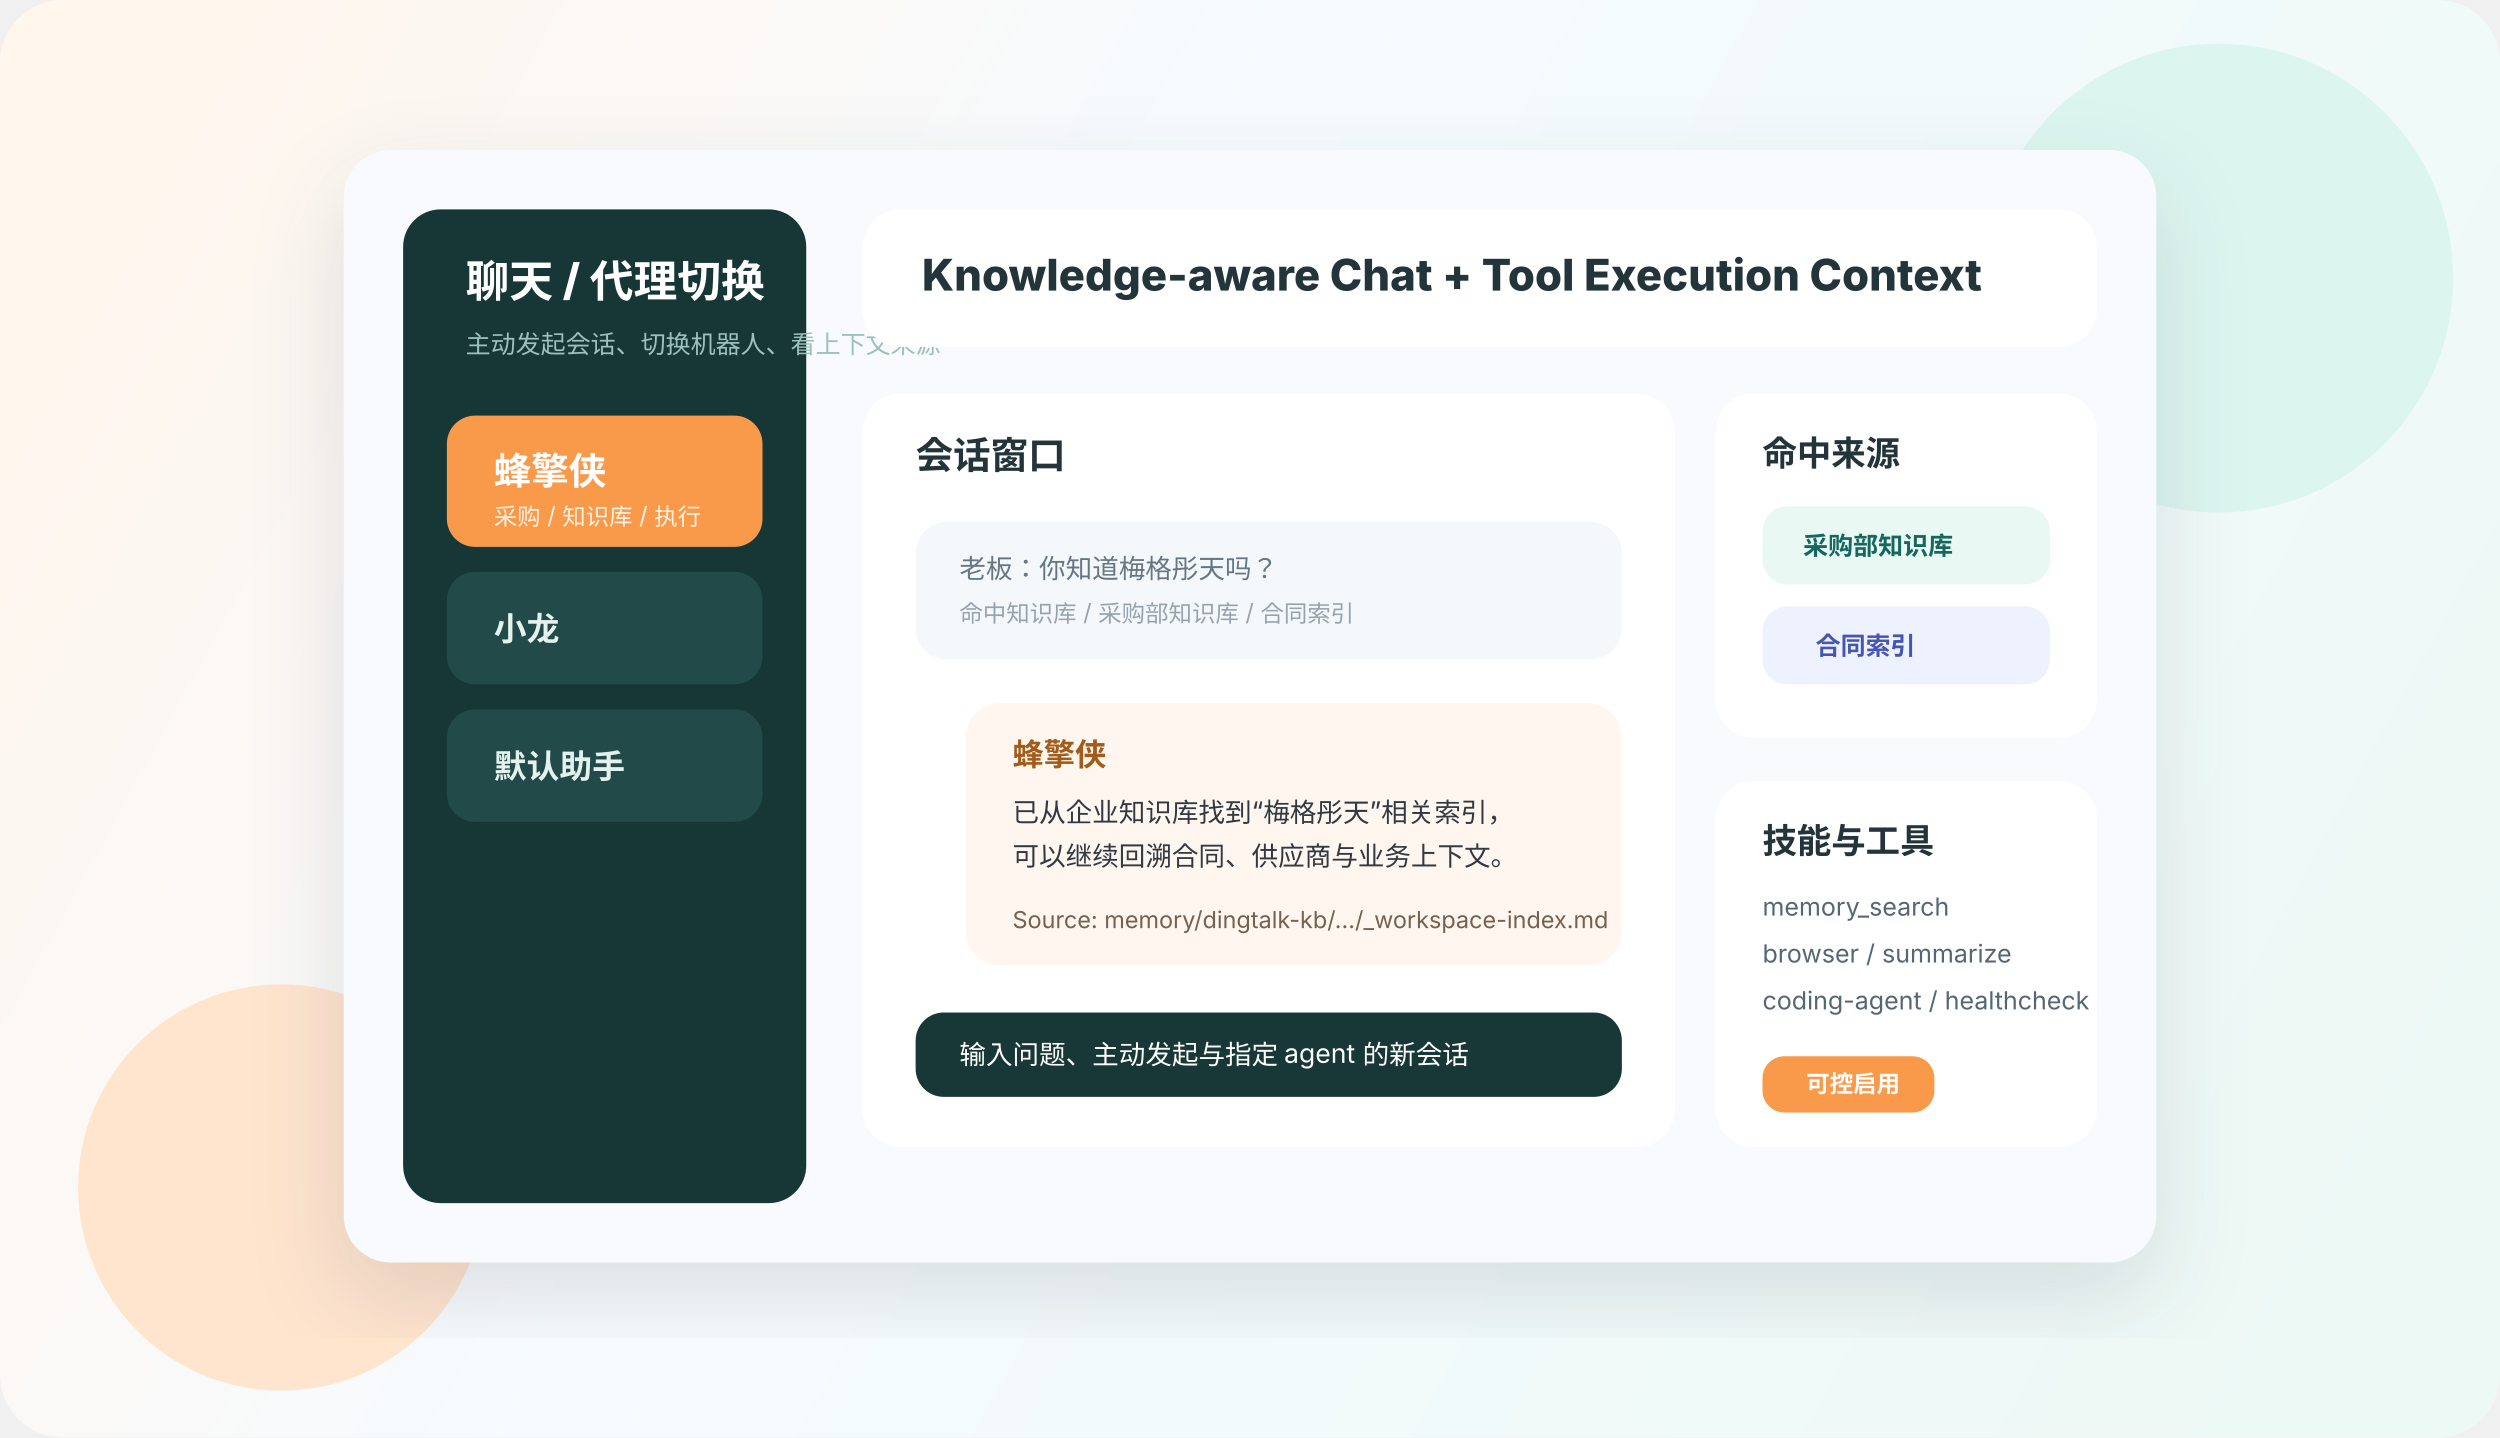
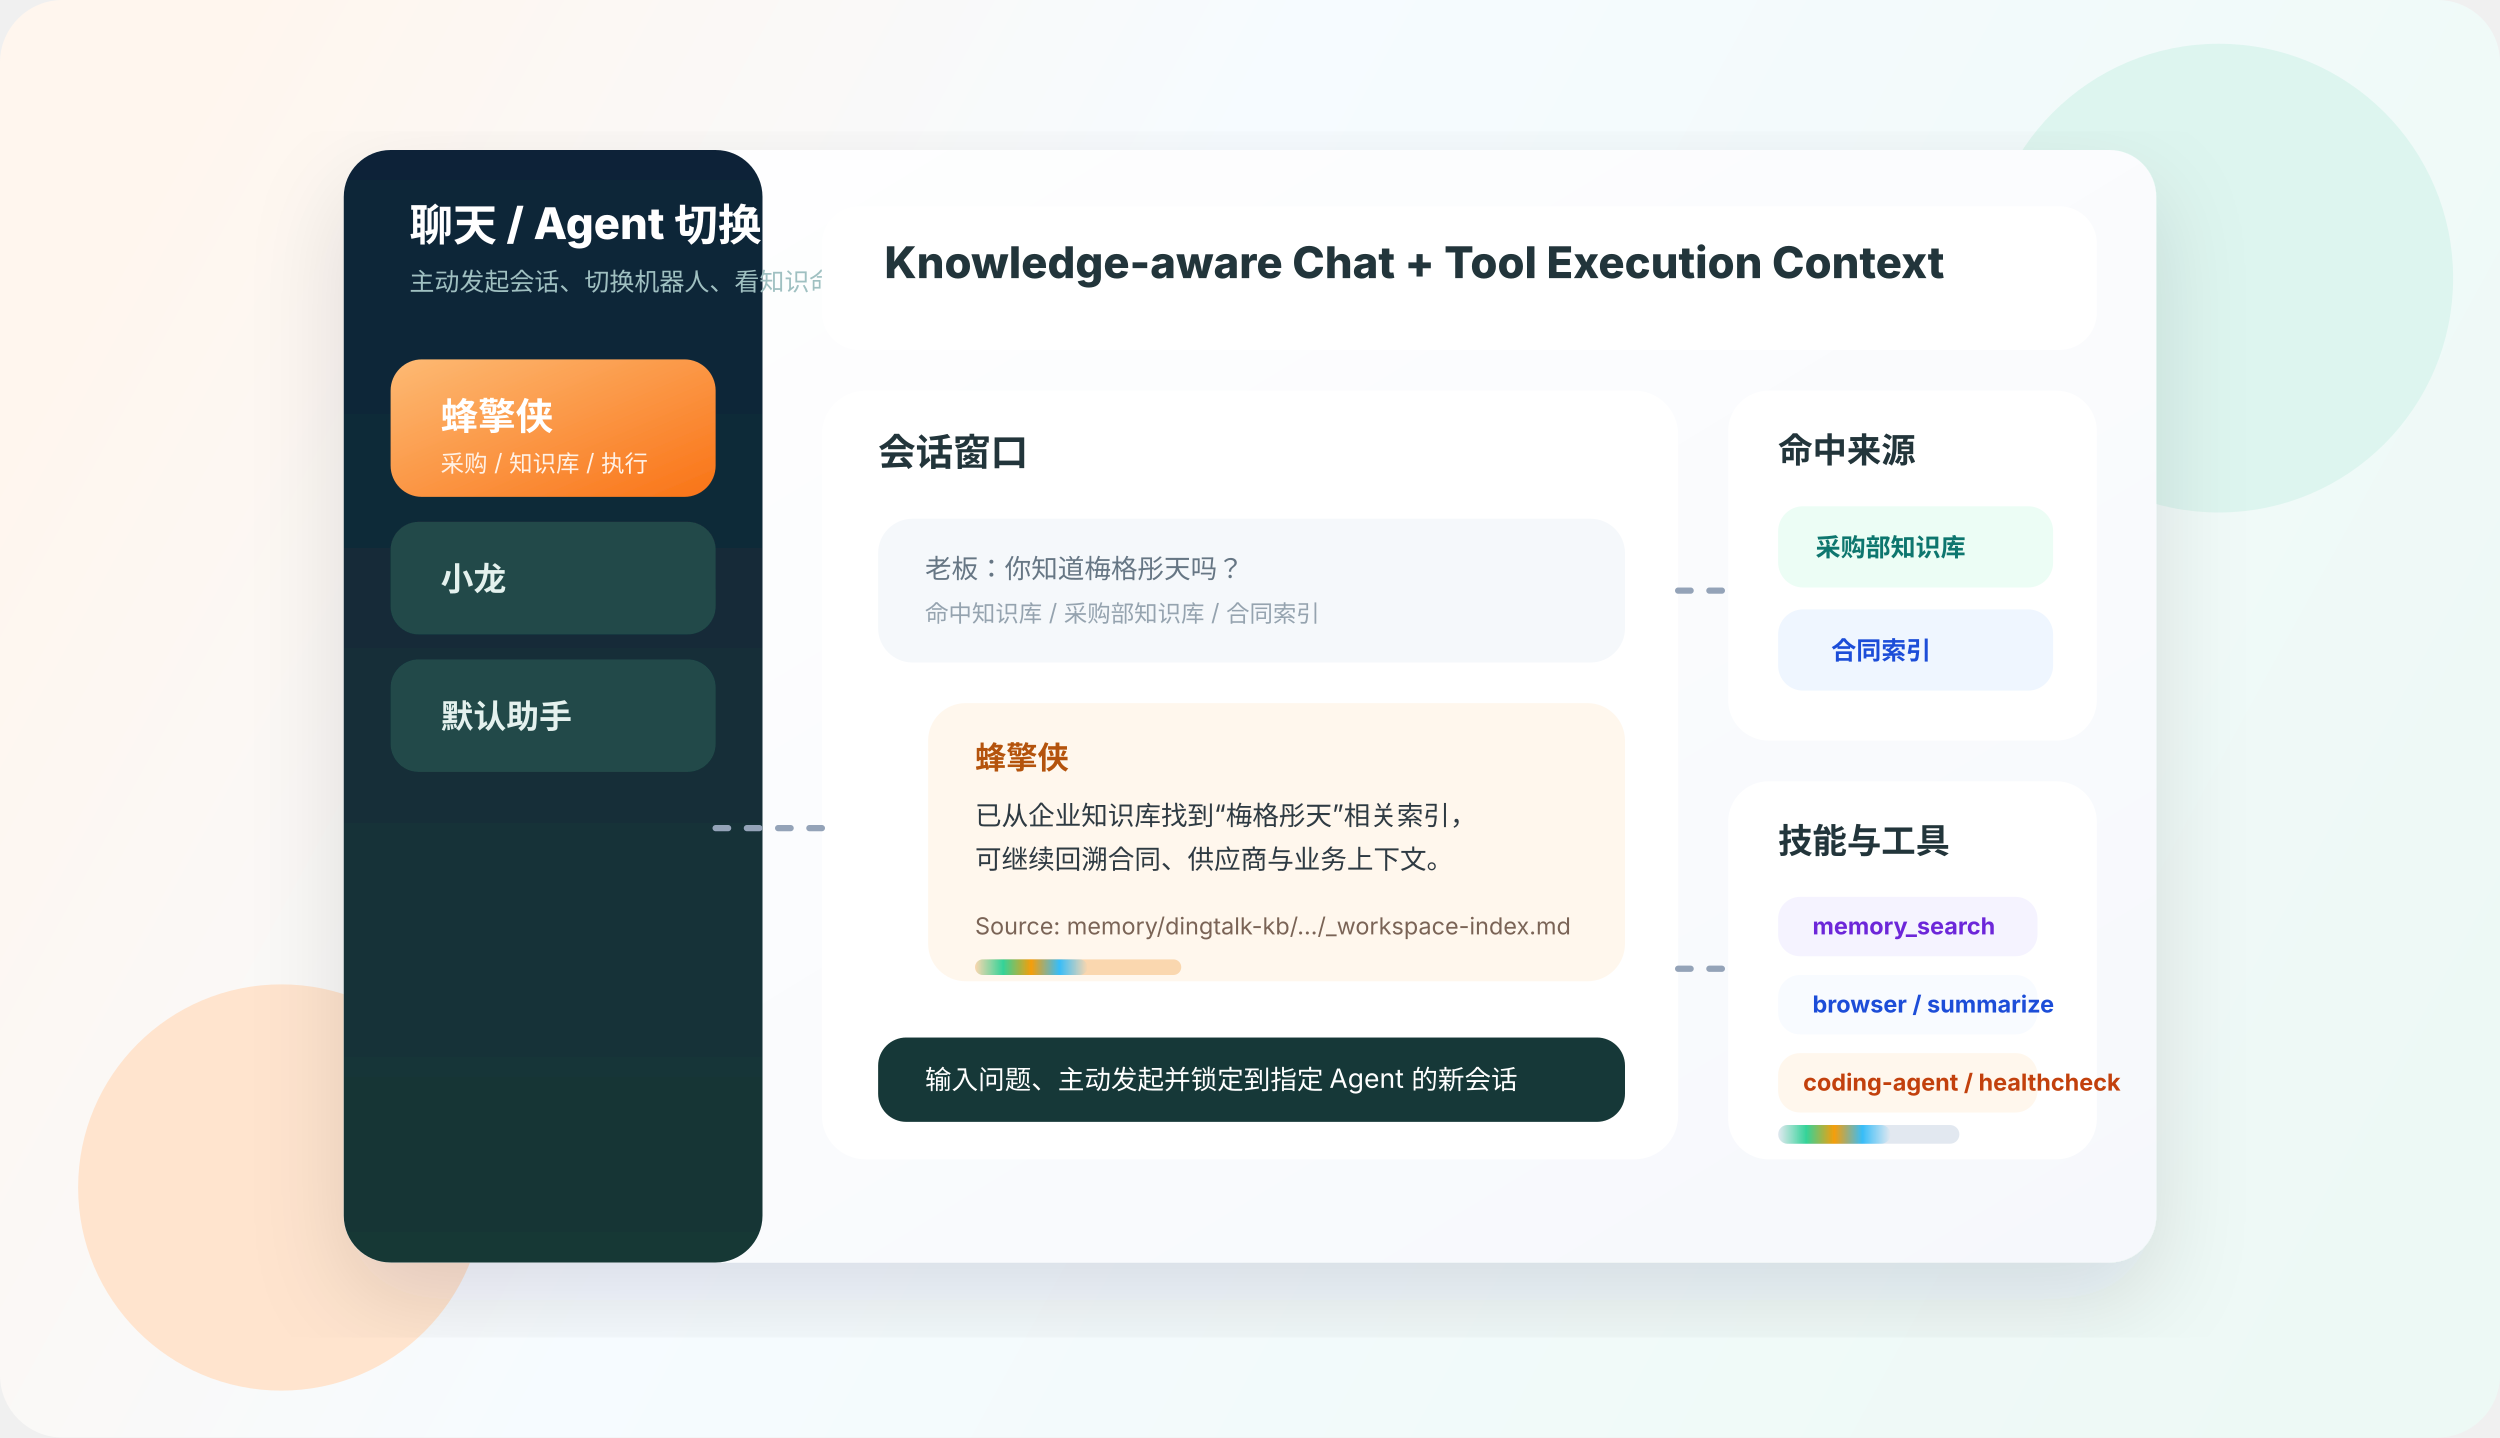
<svg xmlns="http://www.w3.org/2000/svg" width="1600" height="920" viewBox="0 0 1600 920" fill="none">
  <defs>
-     <linearGradient id="bg3" x1="104" y1="92" x2="1500" y2="856" gradientUnits="userSpaceOnUse">
+     <linearGradient id="bg" x1="104" y1="92" x2="1500" y2="856" gradientUnits="userSpaceOnUse">
      <stop stop-color="#FFF6EE" />
      <stop offset="0.38" stop-color="#F6FBFF" />
      <stop offset="1" stop-color="#EDF9F5" />
    </linearGradient>
-     <filter id="shadow3" x="162" y="60" width="1276" height="796" filterUnits="userSpaceOnUse" color-interpolation-filters="sRGB">
-       <feFlood flood-opacity="0" result="BackgroundImageFix" />
-       <feColorMatrix in="SourceAlpha" type="matrix" values="0 0 0 0 0 0 0 0 0 0 0 0 0 0 0 0 0 0 127 0" result="hardAlpha" />
-       <feOffset dy="24" />
-       <feGaussianBlur stdDeviation="30" />
-       <feColorMatrix type="matrix" values="0 0 0 0 0.086 0 0 0 0 0.125 0 0 0 0 0.184 0 0 0 0.12 0" />
-       <feBlend mode="normal" in2="BackgroundImageFix" result="effect1_dropShadow_0_1" />
-       <feBlend mode="normal" in="SourceGraphic" in2="effect1_dropShadow_0_1" result="shape" />
+     <linearGradient id="shell" x1="0" y1="0" x2="1" y2="1">
+       <stop stop-color="#FFFFFF" />
+       <stop offset="1" stop-color="#F6F8FC" />
+     </linearGradient>
+     <linearGradient id="sidebar" x1="0" y1="0" x2="0" y2="1">
+       <stop stop-color="#0F2439" />
+       <stop offset="1" stop-color="#163736" />
+     </linearGradient>
+     <linearGradient id="orange" x1="0" y1="0" x2="1" y2="1">
+       <stop stop-color="#FDBA74" />
+       <stop offset="1" stop-color="#F97316" />
+     </linearGradient>
+     <linearGradient id="green" x1="0" y1="0" x2="1" y2="1">
+       <stop stop-color="#6EE7B7" />
+       <stop offset="1" stop-color="#0F766E" />
+     </linearGradient>
+     <linearGradient id="blue" x1="0" y1="0" x2="1" y2="1">
+       <stop stop-color="#93C5FD" />
+       <stop offset="1" stop-color="#2563EB" />
+     </linearGradient>
+     <linearGradient id="flow" x1="0" y1="0" x2="1" y2="0">
+       <stop stop-color="#34D399" stop-opacity="0" />
+       <stop offset="0.25" stop-color="#34D399" />
+       <stop offset="0.5" stop-color="#F59E0B" />
+       <stop offset="0.75" stop-color="#38BDF8" />
+       <stop offset="1" stop-color="#38BDF8" stop-opacity="0" />
+     </linearGradient>
+     <filter id="shadow" x="162" y="60" width="1276" height="796" filterUnits="userSpaceOnUse" color-interpolation-filters="sRGB">
+       <feDropShadow dx="0" dy="24" stdDeviation="30" flood-color="#0F172A" flood-opacity="0.12" />
    </filter>
  </defs>
-   <rect width="1600" height="920" rx="40" fill="url(#bg3)" />
-   <circle cx="1420" cy="178" r="150" fill="#DDF5EF" />
-   <circle cx="180" cy="760" r="130" fill="#FFE4CE" />
-   <g filter="url(#shadow3)">
-     <rect x="220" y="96" width="1160" height="712" rx="30" fill="#F8FAFD" />
-     <rect x="258" y="134" width="258" height="636" rx="24" fill="#163736" />
-     <text x="298" y="190" fill="#FFFFFF" font-size="28" font-weight="800" font-family="ui-sans-serif, -apple-system, BlinkMacSystemFont, 'Segoe UI', sans-serif">聊天 / 代理切换</text>
-     <text x="298" y="226" fill="#9CC0BC" font-size="16" font-family="ui-sans-serif, -apple-system, BlinkMacSystemFont, 'Segoe UI', sans-serif">主动发起会话、切换机器人、看上下文来源</text>
-     <rect x="286" y="266" width="202" height="84" rx="18" fill="#F99A4B" />
-     <text x="316" y="310" fill="#FFFFFF" font-size="24" font-weight="800" font-family="ui-sans-serif, -apple-system, BlinkMacSystemFont, 'Segoe UI', sans-serif">蜂擎侠</text>
-     <text x="316" y="336" fill="#FFF2E5" font-size="15" font-family="ui-sans-serif, -apple-system, BlinkMacSystemFont, 'Segoe UI', sans-serif">采购 / 知识库 / 执行</text>
-     <rect x="286" y="366" width="202" height="72" rx="18" fill="#214A49" />
-     <text x="316" y="410" fill="#E4F1EE" font-size="21" font-weight="700" font-family="ui-sans-serif, -apple-system, BlinkMacSystemFont, 'Segoe UI', sans-serif">小龙</text>
-     <rect x="286" y="454" width="202" height="72" rx="18" fill="#214A49" />
-     <text x="316" y="498" fill="#E4F1EE" font-size="21" font-weight="700" font-family="ui-sans-serif, -apple-system, BlinkMacSystemFont, 'Segoe UI', sans-serif">默认助手</text>
-     <rect x="552" y="134" width="790" height="88" rx="24" fill="#FFFFFF" />
-     <text x="590" y="186" fill="#23353A" font-size="28" font-weight="800" font-family="ui-sans-serif, -apple-system, BlinkMacSystemFont, 'Segoe UI', sans-serif">Knowledge-aware Chat + Tool Execution Context</text>
-     <rect x="552" y="252" width="520" height="482" rx="24" fill="#FFFFFF" />
-     <text x="586" y="300" fill="#23353A" font-size="24" font-weight="800" font-family="ui-sans-serif, -apple-system, BlinkMacSystemFont, 'Segoe UI', sans-serif">会话窗口</text>
-     <rect x="586" y="334" width="452" height="88" rx="20" fill="#F5F8FB" />
-     <text x="614" y="370" fill="#667684" font-size="17" font-family="ui-sans-serif, -apple-system, BlinkMacSystemFont, 'Segoe UI', sans-serif">老板：你知道梅格彤天吗？</text>
-     <text x="614" y="398" fill="#95A3AF" font-size="15" font-family="ui-sans-serif, -apple-system, BlinkMacSystemFont, 'Segoe UI', sans-serif">命中知识库 / 采购部知识库 / 合同索引</text>
-     <rect x="618" y="450" width="420" height="168" rx="22" fill="#FFF7EF" />
-     <text x="648" y="490" fill="#A35B1A" font-size="20" font-weight="800" font-family="ui-sans-serif, -apple-system, BlinkMacSystemFont, 'Segoe UI', sans-serif">蜂擎侠</text>
-     <text x="648" y="526" fill="#2F3A43" font-size="17" font-family="ui-sans-serif, -apple-system, BlinkMacSystemFont, 'Segoe UI', sans-serif">已从企业知识库找到“梅格彤天”相关索引，</text>
-     <text x="648" y="554" fill="#2F3A43" font-size="17" font-family="ui-sans-serif, -apple-system, BlinkMacSystemFont, 'Segoe UI', sans-serif">可以继续回溯合同、供应商与业务上下文。</text>
-     <text x="648" y="594" fill="#766050" font-size="15" font-family="ui-sans-serif, -apple-system, BlinkMacSystemFont, 'Segoe UI', sans-serif">Source: memory/dingtalk-kb/.../_workspace-index.md</text>
-     <rect x="586" y="648" width="452" height="54" rx="18" fill="#173837" />
-     <text x="614" y="681" fill="#FFFFFF" font-size="17" font-family="ui-sans-serif, -apple-system, BlinkMacSystemFont, 'Segoe UI', sans-serif">输入问题、主动发起与指定 agent 的新会话</text>
-     <rect x="1098" y="252" width="244" height="220" rx="24" fill="#FFFFFF" />
-     <text x="1128" y="298" fill="#23353A" font-size="22" font-weight="800" font-family="ui-sans-serif, -apple-system, BlinkMacSystemFont, 'Segoe UI', sans-serif">命中来源</text>
-     <rect x="1128" y="324" width="184" height="50" rx="16" fill="#EAF8F4" />
-     <text x="1154" y="355" fill="#14685E" font-size="16" font-weight="700" font-family="ui-sans-serif, -apple-system, BlinkMacSystemFont, 'Segoe UI', sans-serif">采购部知识库</text>
-     <rect x="1128" y="388" width="184" height="50" rx="16" fill="#EEF2FF" />
-     <text x="1162" y="419" fill="#4654B3" font-size="16" font-weight="700" font-family="ui-sans-serif, -apple-system, BlinkMacSystemFont, 'Segoe UI', sans-serif">合同索引</text>
-     <rect x="1098" y="500" width="244" height="234" rx="24" fill="#FFFFFF" />
-     <text x="1128" y="546" fill="#23353A" font-size="22" font-weight="800" font-family="ui-sans-serif, -apple-system, BlinkMacSystemFont, 'Segoe UI', sans-serif">技能与工具</text>
-     <text x="1128" y="586" fill="#566674" font-size="16" font-family="ui-sans-serif, -apple-system, BlinkMacSystemFont, 'Segoe UI', sans-serif">memory_search</text>
-     <text x="1128" y="616" fill="#566674" font-size="16" font-family="ui-sans-serif, -apple-system, BlinkMacSystemFont, 'Segoe UI', sans-serif">browser / summarize</text>
-     <text x="1128" y="646" fill="#566674" font-size="16" font-family="ui-sans-serif, -apple-system, BlinkMacSystemFont, 'Segoe UI', sans-serif">coding-agent / healthcheck</text>
-     <rect x="1128" y="676" width="110" height="36" rx="14" fill="#F99A4B" />
-     <text x="1156" y="699" fill="#FFFFFF" font-size="15" font-weight="700" font-family="ui-sans-serif, -apple-system, BlinkMacSystemFont, 'Segoe UI', sans-serif">可控启用</text>
+   <rect width="1600" height="920" rx="40" fill="url(#bg)" />
+   <circle cx="1420" cy="178" r="150" fill="#DDF5EF">
+     <animate attributeName="r" values="140;160;140" dur="8s" repeatCount="indefinite" />
+   </circle>
+   <circle cx="180" cy="760" r="130" fill="#FFE4CE">
+     <animate attributeName="r" values="122;138;122" dur="7s" repeatCount="indefinite" />
+   </circle>
+   <g filter="url(#shadow)">
+     <rect x="220" y="96" width="1160" height="712" rx="30" fill="url(#shell)" />
+     <rect x="220" y="96" width="268" height="712" rx="30" fill="url(#sidebar)" />
+     <text x="262" y="154" fill="#FFFFFF" font-size="28" font-weight="800" font-family="ui-sans-serif, -apple-system, BlinkMacSystemFont, 'Segoe UI', sans-serif">聊天 / Agent 切换</text>
+     <text x="262" y="186" fill="#9FC0C1" font-size="16" font-family="ui-sans-serif, -apple-system, BlinkMacSystemFont, 'Segoe UI', sans-serif">主动发起会话、切换机器人、看知识命中和工具上下文</text>
+     <g>
+       <animateTransform attributeName="transform" type="translate" values="0 0;0 -2;0 0" dur="5.2s" repeatCount="indefinite" />
+       <rect x="250" y="230" width="208" height="88" rx="20" fill="url(#orange)" />
+       <text x="282" y="275" fill="#FFFFFF" font-size="24" font-weight="800" font-family="ui-sans-serif, -apple-system, BlinkMacSystemFont, 'Segoe UI', sans-serif">蜂擎侠</text>
+       <text x="282" y="302" fill="#FFF1E5" font-size="15" font-family="ui-sans-serif, -apple-system, BlinkMacSystemFont, 'Segoe UI', sans-serif">采购 / 知识库 / 执行</text>
+     </g>
+     <rect x="250" y="334" width="208" height="72" rx="18" fill="#214A49" />
+     <text x="282" y="378" fill="#E4F1EE" font-size="21" font-weight="700" font-family="ui-sans-serif, -apple-system, BlinkMacSystemFont, 'Segoe UI', sans-serif">小龙</text>
+     <rect x="250" y="422" width="208" height="72" rx="18" fill="#214A49" />
+     <text x="282" y="466" fill="#E4F1EE" font-size="21" font-weight="700" font-family="ui-sans-serif, -apple-system, BlinkMacSystemFont, 'Segoe UI', sans-serif">默认助手</text>
+     <rect x="526" y="132" width="816" height="92" rx="24" fill="#FFFFFF" />
+     <text x="566" y="178" fill="#23353A" font-size="28" font-weight="800" font-family="ui-sans-serif, -apple-system, BlinkMacSystemFont, 'Segoe UI', sans-serif">Knowledge-aware Chat + Tool Execution Context</text>
+     <rect x="526" y="250" width="548" height="492" rx="28" fill="#FFFFFF" />
+     <text x="562" y="298" fill="#23353A" font-size="24" font-weight="800" font-family="ui-sans-serif, -apple-system, BlinkMacSystemFont, 'Segoe UI', sans-serif">会话窗口</text>
+     <rect x="562" y="332" width="478" height="92" rx="22" fill="#F5F8FB" />
+     <text x="592" y="370" fill="#667684" font-size="17" font-family="ui-sans-serif, -apple-system, BlinkMacSystemFont, 'Segoe UI', sans-serif">老板：你知道梅格彤天吗？</text>
+     <text x="592" y="398" fill="#95A3AF" font-size="15" font-family="ui-sans-serif, -apple-system, BlinkMacSystemFont, 'Segoe UI', sans-serif">命中知识库 / 采购部知识库 / 合同索引</text>
+     <g>
+       <animateTransform attributeName="transform" type="translate" values="0 0;0 -2;0 0" dur="5.8s" repeatCount="indefinite" />
+       <rect x="594" y="450" width="446" height="178" rx="24" fill="#FFF7ED" />
+       <text x="624" y="492" fill="#B45309" font-size="20" font-weight="800" font-family="ui-sans-serif, -apple-system, BlinkMacSystemFont, 'Segoe UI', sans-serif">蜂擎侠</text>
+       <text x="624" y="528" fill="#2F3A43" font-size="17" font-family="ui-sans-serif, -apple-system, BlinkMacSystemFont, 'Segoe UI', sans-serif">已从企业知识库找到“梅格彤天”相关索引，</text>
+       <text x="624" y="556" fill="#2F3A43" font-size="17" font-family="ui-sans-serif, -apple-system, BlinkMacSystemFont, 'Segoe UI', sans-serif">可继续回溯合同、供应商与业务上下文。</text>
+       <text x="624" y="598" fill="#7A6456" font-size="15" font-family="ui-sans-serif, -apple-system, BlinkMacSystemFont, 'Segoe UI', sans-serif">Source: memory/dingtalk-kb/.../_workspace-index.md</text>
+       <rect x="624" y="614" width="132" height="10" rx="5" fill="#FAD7AF" />
+       <rect x="624" y="614" width="72" height="10" rx="5" fill="url(#flow)">
+         <animate attributeName="x" values="624;684;624" dur="4.6s" repeatCount="indefinite" />
+       </rect>
+     </g>
+     <rect x="562" y="664" width="478" height="54" rx="18" fill="#173837" />
+     <text x="592" y="697" fill="#FFFFFF" font-size="17" font-family="ui-sans-serif, -apple-system, BlinkMacSystemFont, 'Segoe UI', sans-serif">输入问题、主动发起并锁定到指定 Agent 的新会话</text>
+     <rect x="1106" y="250" width="236" height="224" rx="26" fill="#FFFFFF" />
+     <text x="1138" y="296" fill="#23353A" font-size="22" font-weight="800" font-family="ui-sans-serif, -apple-system, BlinkMacSystemFont, 'Segoe UI', sans-serif">命中来源</text>
+     <rect x="1138" y="324" width="176" height="52" rx="16" fill="#ECFDF5" />
+     <text x="1162" y="356" fill="#0F766E" font-size="16" font-weight="800" font-family="ui-sans-serif, -apple-system, BlinkMacSystemFont, 'Segoe UI', sans-serif">采购部知识库</text>
+     <rect x="1138" y="390" width="176" height="52" rx="16" fill="#EFF6FF" />
+     <text x="1172" y="422" fill="#1D4ED8" font-size="16" font-weight="800" font-family="ui-sans-serif, -apple-system, BlinkMacSystemFont, 'Segoe UI', sans-serif">合同索引</text>
+     <rect x="1106" y="500" width="236" height="242" rx="26" fill="#FFFFFF" />
+     <text x="1138" y="546" fill="#23353A" font-size="22" font-weight="800" font-family="ui-sans-serif, -apple-system, BlinkMacSystemFont, 'Segoe UI', sans-serif">技能与工具</text>
+     <rect x="1138" y="574" width="166" height="38" rx="14" fill="#F5F3FF" />
+     <text x="1160" y="598" fill="#6D28D9" font-size="15" font-weight="700" font-family="ui-sans-serif, -apple-system, BlinkMacSystemFont, 'Segoe UI', sans-serif">memory_search</text>
+     <rect x="1138" y="624" width="166" height="38" rx="14" fill="#F8FBFF" />
+     <text x="1160" y="648" fill="#1D4ED8" font-size="15" font-weight="700" font-family="ui-sans-serif, -apple-system, BlinkMacSystemFont, 'Segoe UI', sans-serif">browser / summarize</text>
+     <rect x="1138" y="674" width="166" height="38" rx="14" fill="#FFF7ED" />
+     <text x="1154" y="698" fill="#C2410C" font-size="15" font-weight="700" font-family="ui-sans-serif, -apple-system, BlinkMacSystemFont, 'Segoe UI', sans-serif">coding-agent / healthcheck</text>
+     <rect x="1138" y="720" width="116" height="12" rx="6" fill="#E2E8F0" />
+     <rect x="1138" y="720" width="72" height="12" rx="6" fill="url(#flow)">
+       <animate attributeName="x" values="1138;1180;1138" dur="4.8s" repeatCount="indefinite" />
+     </rect>
+     <path d="M458 530H526" stroke="#94A3B8" stroke-width="4" stroke-linecap="round" stroke-dasharray="8 12">
+       <animate attributeName="stroke-dashoffset" values="0;-40" dur="2.4s" repeatCount="indefinite" />
+     </path>
+     <path d="M1074 378H1106" stroke="#94A3B8" stroke-width="4" stroke-linecap="round" stroke-dasharray="8 12">
+       <animate attributeName="stroke-dashoffset" values="0;-40" dur="2s" repeatCount="indefinite" />
+     </path>
+     <path d="M1074 620H1106" stroke="#94A3B8" stroke-width="4" stroke-linecap="round" stroke-dasharray="8 12">
+       <animate attributeName="stroke-dashoffset" values="0;-40" dur="2.3s" repeatCount="indefinite" />
+     </path>
  </g>
</svg>
